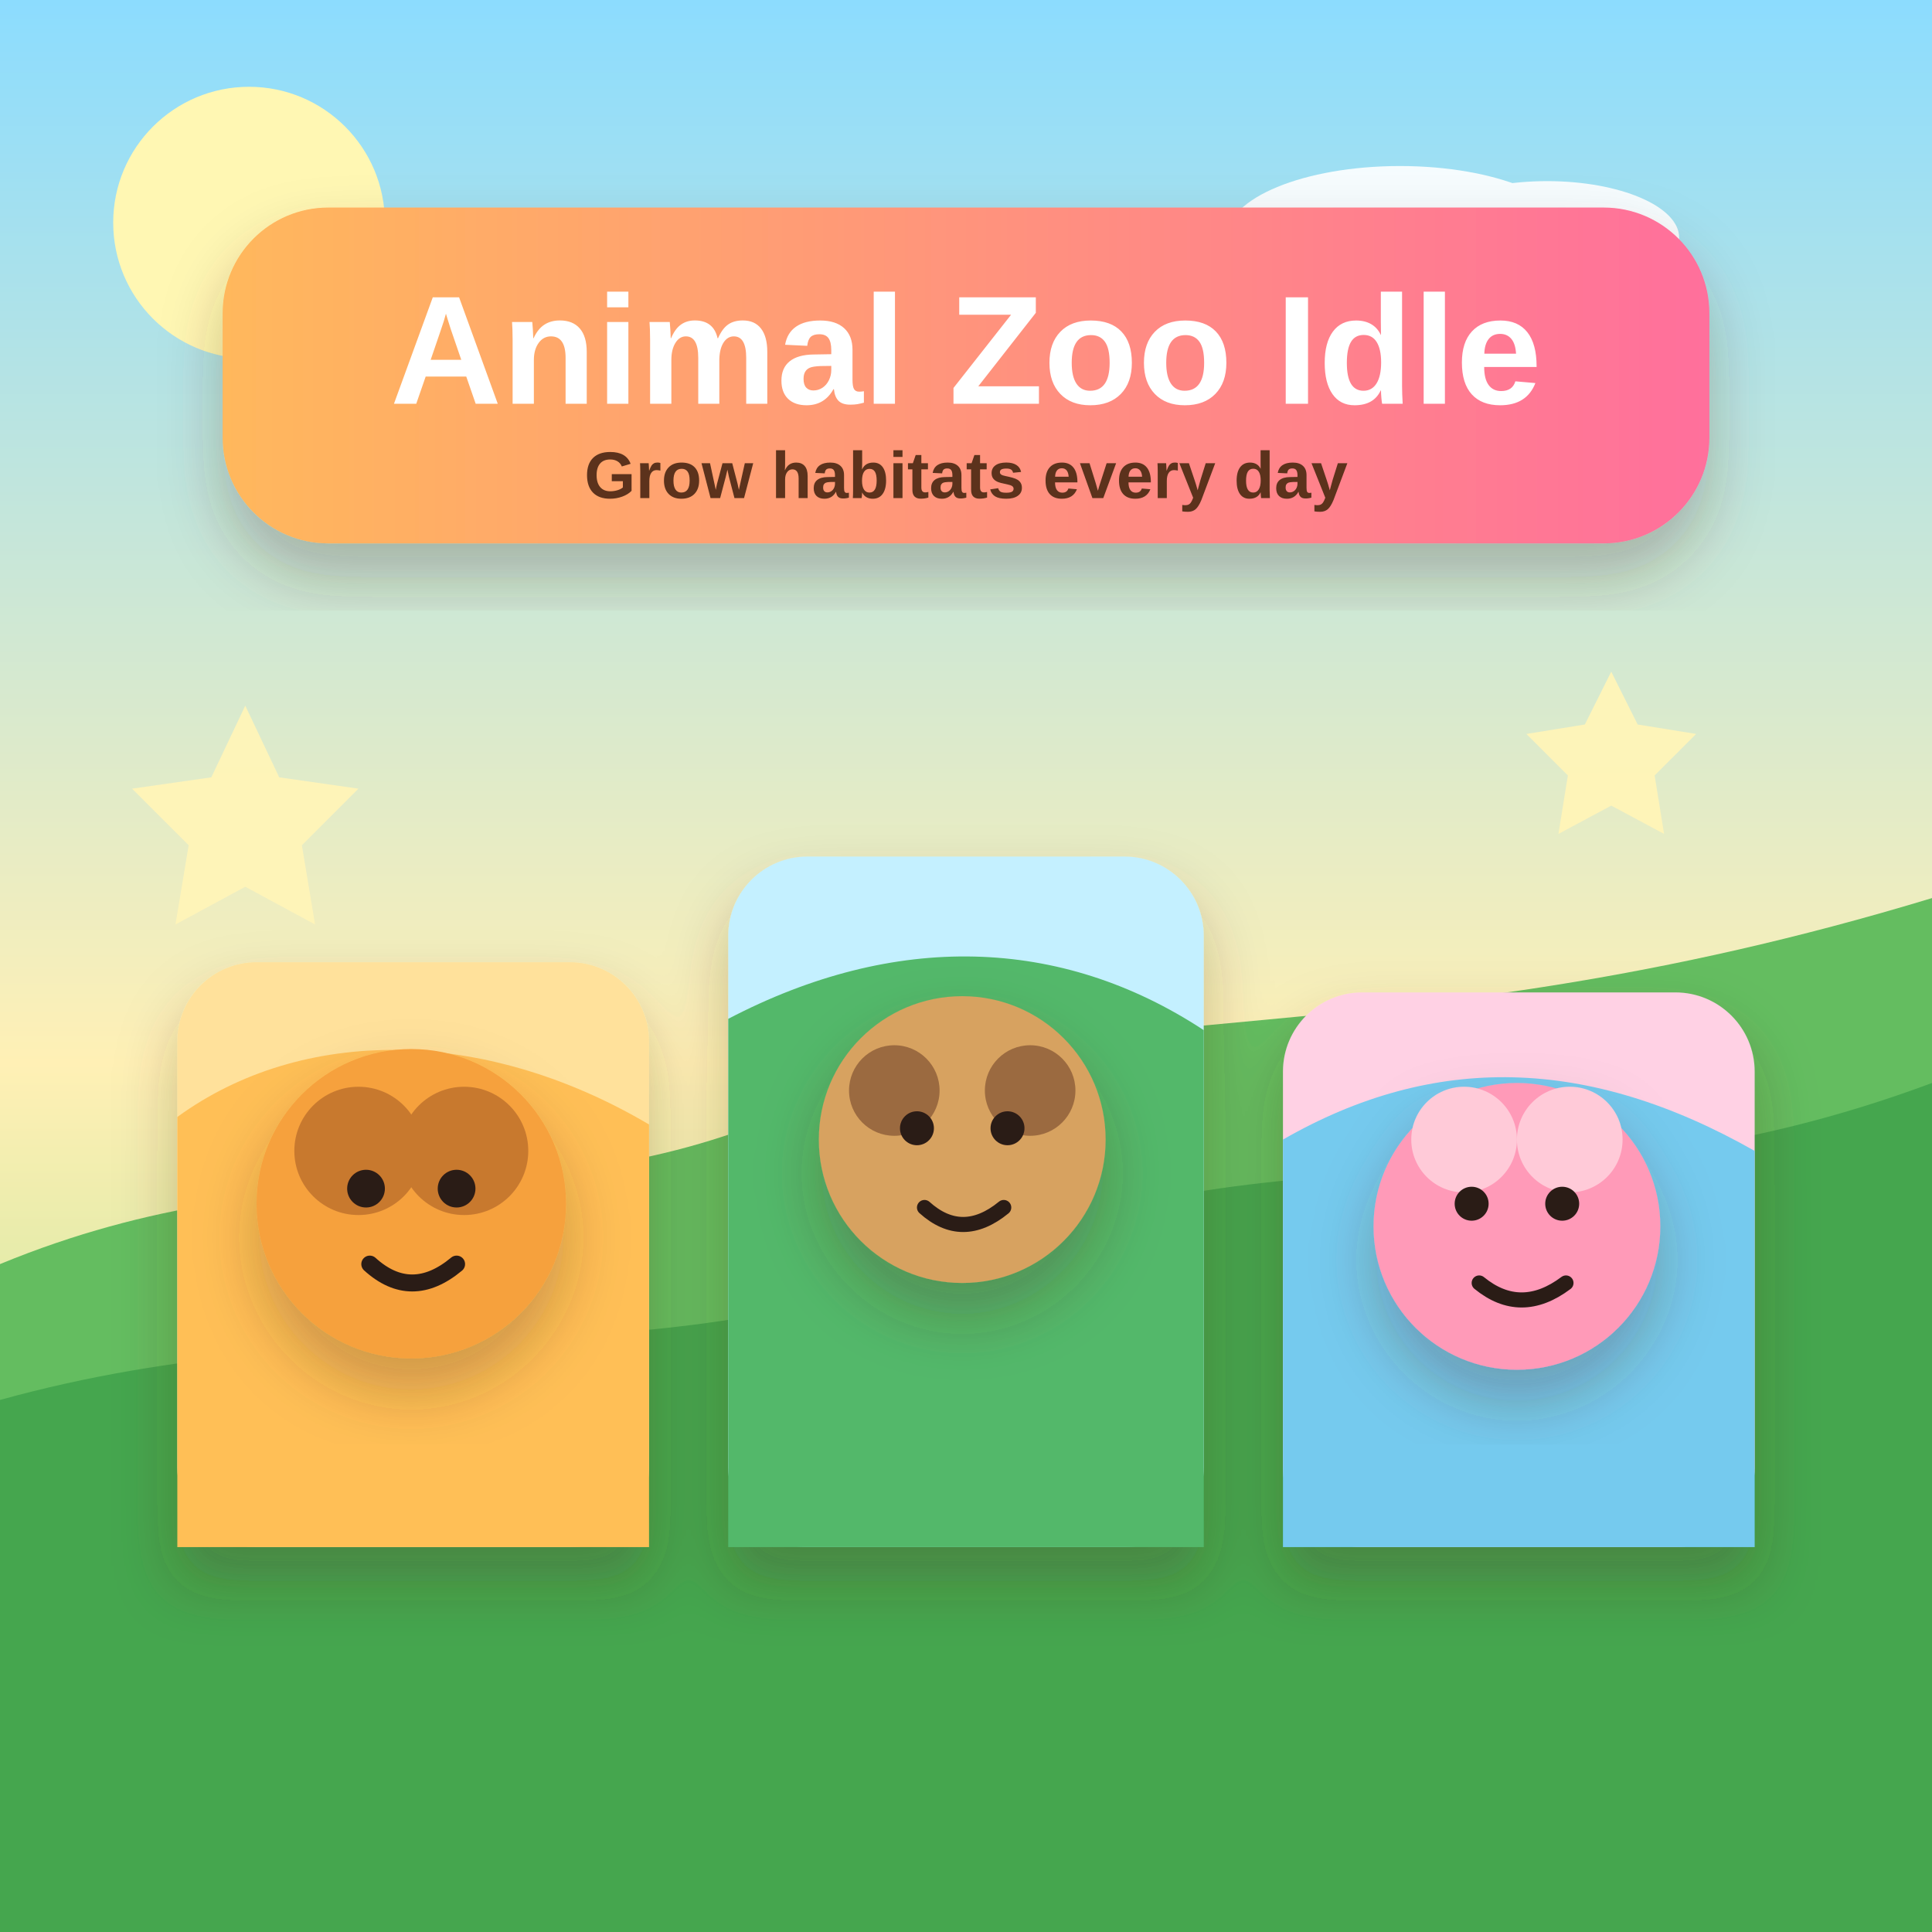
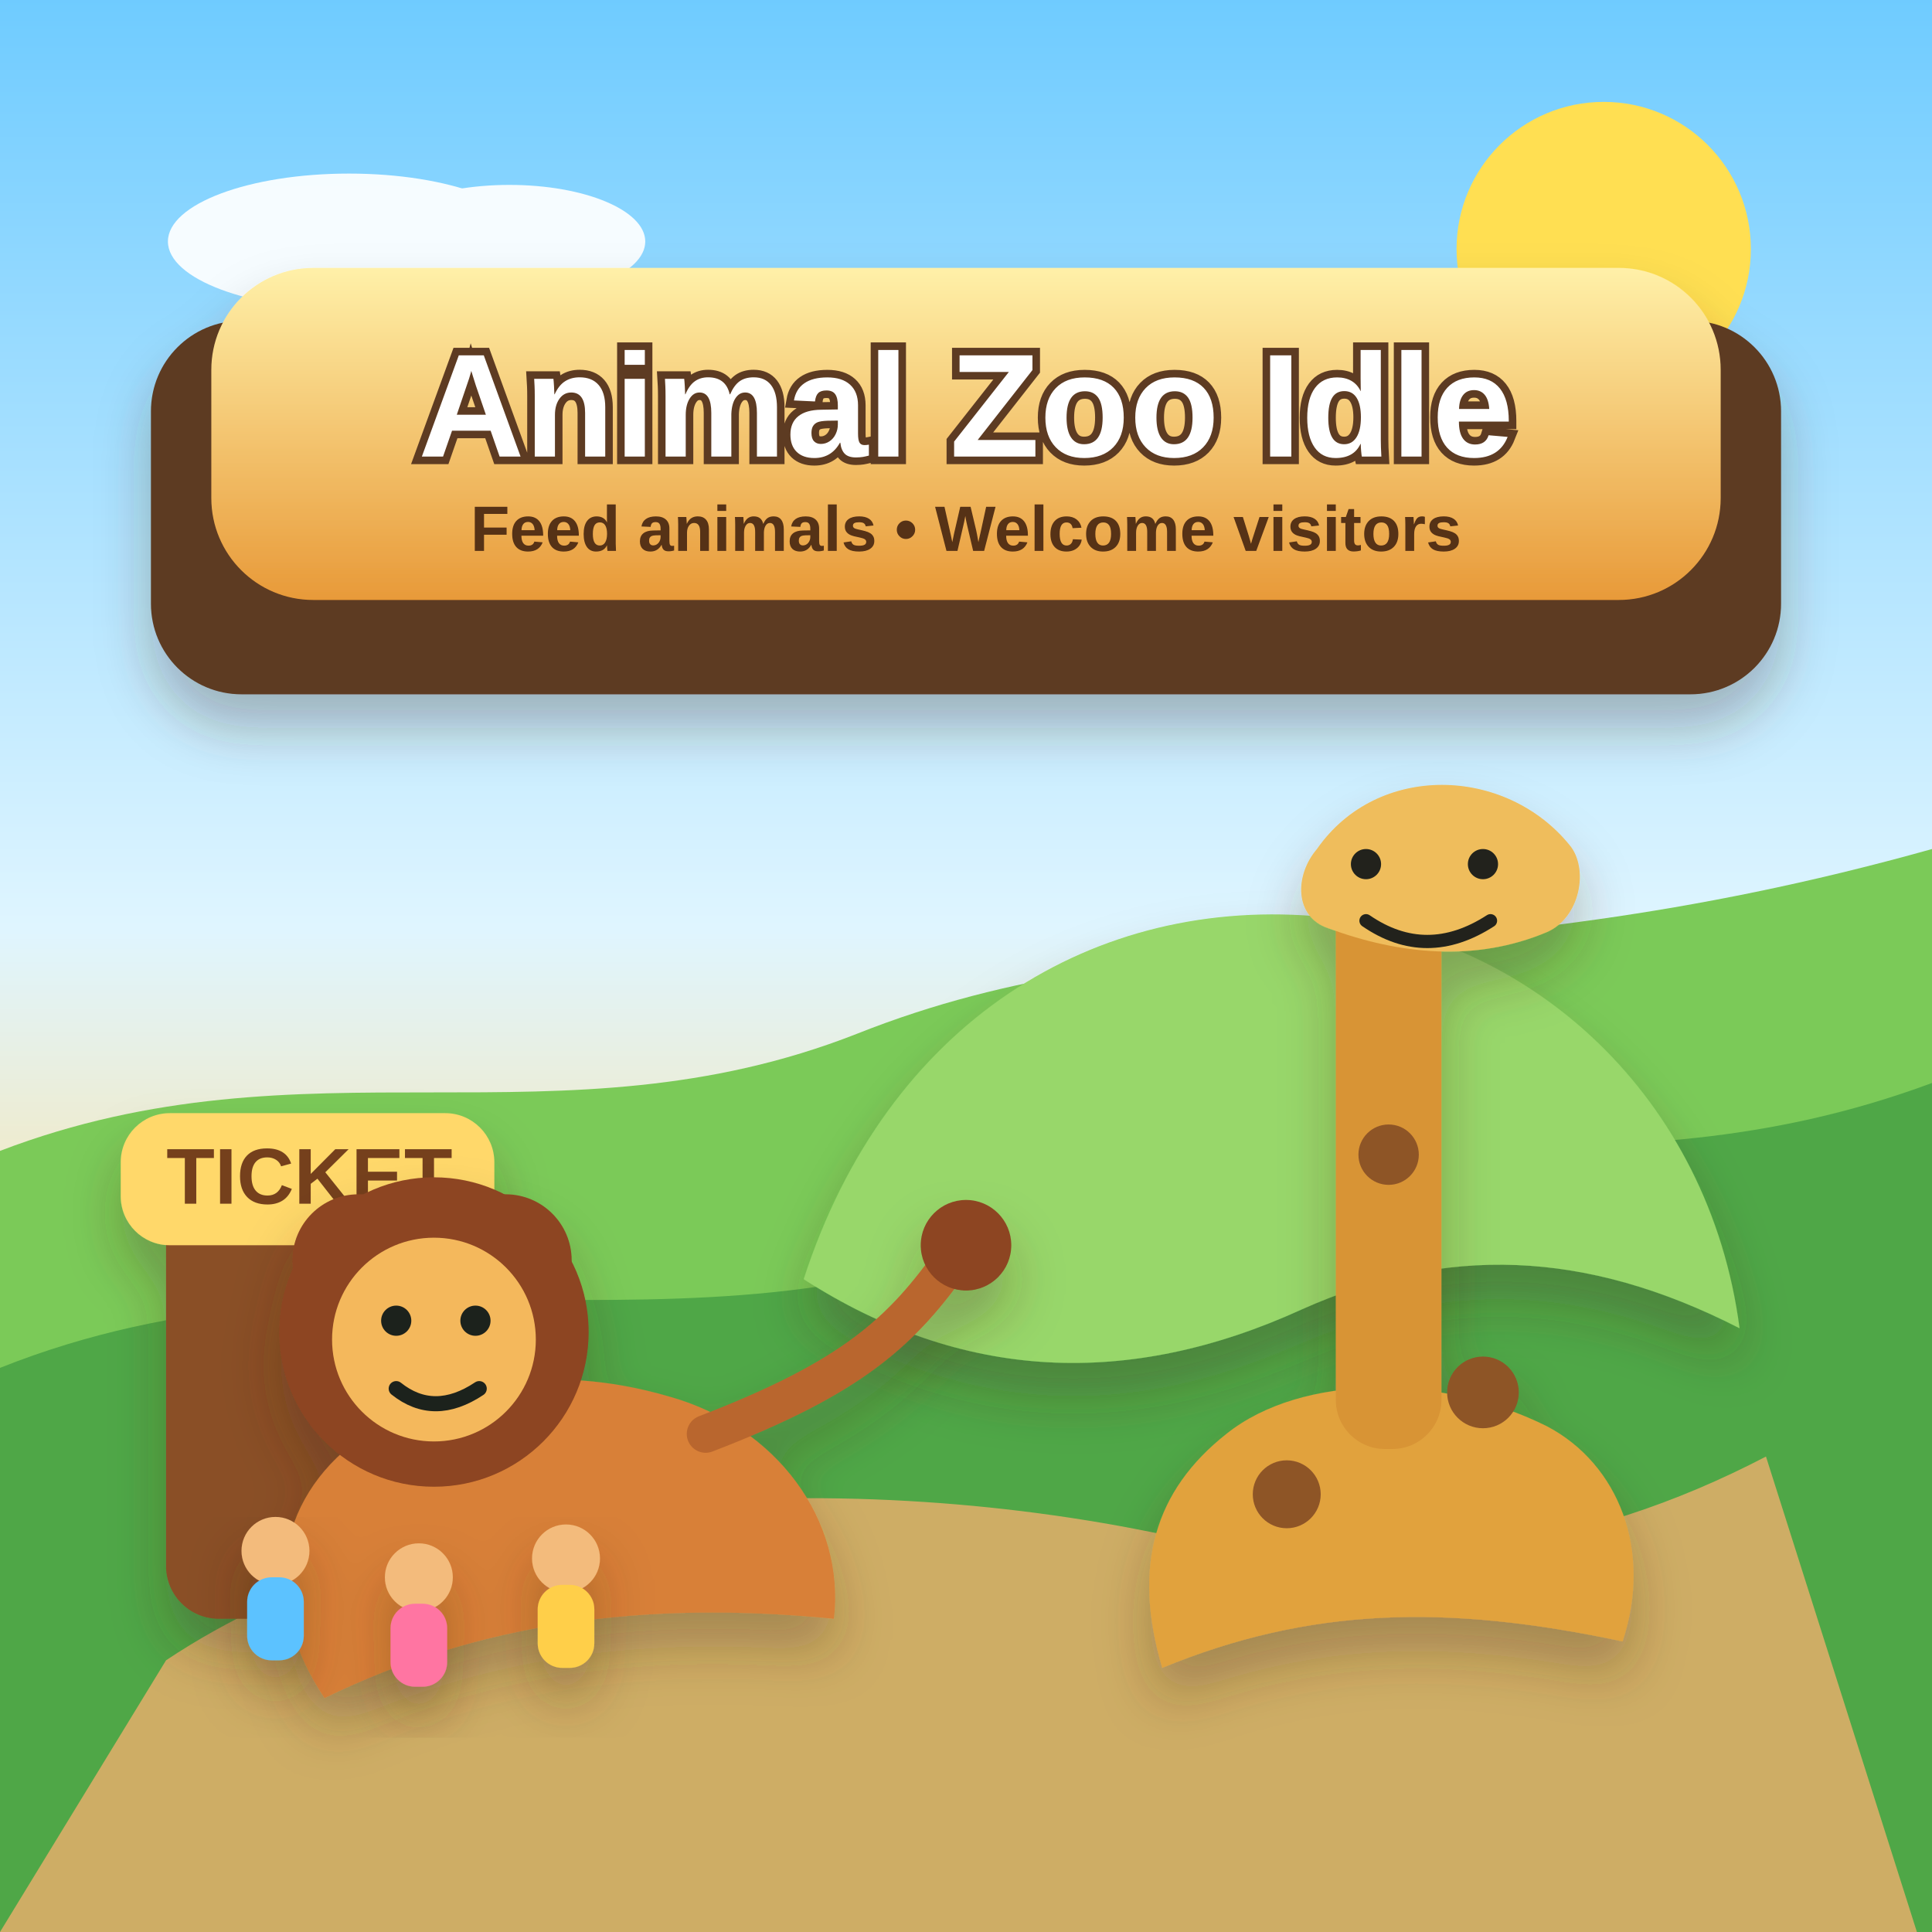
<svg xmlns="http://www.w3.org/2000/svg" viewBox="0 0 1024 1024">
  <defs>
    <linearGradient id="sky" x1="0" x2="0" y1="0" y2="1">
-       <stop offset="0" stop-color="#8bdcff" />
-       <stop offset=".55" stop-color="#fff0b5" />
-       <stop offset="1" stop-color="#91dc85" />
+       <stop offset="0" stop-color="#6ecbff" />
+       <stop offset=".48" stop-color="#dff5ff" />
+       <stop offset=".72" stop-color="#ffe19b" />
+       <stop offset="1" stop-color="#62b957" />
    </linearGradient>
-     <linearGradient id="sign" x1="0" x2="1">
-       <stop offset="0" stop-color="#ffb85c" />
-       <stop offset="1" stop-color="#ff6f9c" />
+     <linearGradient id="gold" x1="0" x2="0" y1="0" y2="1">
+       <stop offset="0" stop-color="#fff0a8" />
+       <stop offset="1" stop-color="#e89a39" />
    </linearGradient>
-     <filter id="shadow" x="-20%" y="-20%" width="140%" height="140%">
-       <feDropShadow dx="0" dy="18" stdDeviation="16" flood-color="#50311b" flood-opacity=".28" />
+     <filter id="shadow" x="-20%" y="-20%" width="140%" height="150%">
+       <feDropShadow dx="0" dy="18" stdDeviation="14" flood-color="#463016" flood-opacity=".3" />
    </filter>
  </defs>
  <rect width="1024" height="1024" fill="url(#sky)" />
-   <circle cx="132" cy="118" r="72" fill="#fff7b3" />
-   <g fill="#fff" opacity=".9">
-     <ellipse cx="742" cy="126" rx="92" ry="38" />
-     <ellipse cx="820" cy="126" rx="70" ry="30" />
-     <ellipse cx="208" cy="220" rx="88" ry="32" />
-     <ellipse cx="284" cy="222" rx="62" ry="26" />
+   <circle cx="850" cy="132" r="78" fill="#ffdf52" />
+   <g fill="#fff" opacity=".92">
+     <ellipse cx="185" cy="128" rx="96" ry="36" />
+     <ellipse cx="270" cy="128" rx="72" ry="30" />
+     <ellipse cx="570" cy="190" rx="92" ry="34" />
+     <ellipse cx="650" cy="190" rx="64" ry="26" />
  </g>
-   <path d="M0 670 C160 604 276 650 416 590 C574 522 734 564 1024 476 L1024 1024 L0 1024 Z" fill="#64bd60" />
-   <path d="M0 742 C188 690 340 734 504 668 C698 590 820 650 1024 574 L1024 1024 L0 1024 Z" fill="#45a64e" />
+   <path d="M0 610 C162 548 296 610 454 548 C620 482 760 524 1024 450 L1024 1024 L0 1024 Z" fill="#7bca58" />
+   <path d="M0 725 C188 650 366 728 542 652 C724 574 846 640 1024 574 L1024 1024 L0 1024 Z" fill="#4fa747" />
+   <path d="M88 880 C220 792 432 776 610 812 C738 838 840 822 936 772 L1016 1024 L0 1024 Z" fill="#dcae68" opacity=".9" />
  <g filter="url(#shadow)">
-     <rect x="118" y="110" width="788" height="178" rx="56" fill="url(#sign)" />
-     <text x="512" y="214" text-anchor="middle" font-family="Arial Rounded MT Bold, Arial, sans-serif" font-size="82" font-weight="900" fill="#fff">Animal Zoo Idle</text>
-     <text x="512" y="264" text-anchor="middle" font-family="Arial Rounded MT Bold, Arial, sans-serif" font-size="35" font-weight="900" fill="#5b321c">Grow habitats every day</text>
+     <path d="M128 170 h768 a48 48 0 0 1 48 48 v102 a48 48 0 0 1-48 48 H128 a48 48 0 0 1-48-48 V218 a48 48 0 0 1 48-48z" fill="#5d3a22" />
+     <rect x="112" y="142" width="800" height="176" rx="54" fill="url(#gold)" />
+     <text x="512" y="242" text-anchor="middle" font-family="Arial Rounded MT Bold, Arial, sans-serif" font-size="78" font-weight="900" fill="#fff" stroke="#5d3a22" stroke-width="8" paint-order="stroke">Animal Zoo Idle</text>
+     <text x="512" y="292" text-anchor="middle" font-family="Arial Rounded MT Bold, Arial, sans-serif" font-size="34" font-weight="900" fill="#563014">Feed animals • Welcome visitors</text>
  </g>
  <g filter="url(#shadow)">
-     <rect x="94" y="510" width="250" height="310" rx="42" fill="#ffe19b" />
-     <rect x="386" y="454" width="252" height="366" rx="42" fill="#c4f0ff" />
-     <rect x="680" y="526" width="250" height="294" rx="42" fill="#ffd1e4" />
-     <path d="M94 592 C160 544 256 544 344 596 L344 820 L94 820 Z" fill="#ffbf57" />
-     <path d="M386 540 C474 494 562 496 638 546 L638 820 L386 820 Z" fill="#52b86b" />
-     <path d="M680 604 C760 558 842 560 930 610 L930 820 L680 820 Z" fill="#75caee" />
+     <path d="M426 678 C470 542 580 474 702 486 C812 496 906 582 922 704 C840 662 766 660 690 694 C598 736 510 732 426 678z" fill="#98d76b" />
+     <rect x="88" y="628" width="150" height="230" rx="28" fill="#8a4f26" />
+     <rect x="64" y="590" width="198" height="70" rx="26" fill="#ffd86a" />
+     <text x="164" y="638" text-anchor="middle" font-family="Arial Rounded MT Bold, Arial, sans-serif" font-size="42" font-weight="900" fill="#74411e">TICKET</text>
  </g>
  <g filter="url(#shadow)">
-     <circle cx="218" cy="638" r="82" fill="#f6a13d" />
-     <circle cx="190" cy="610" r="34" fill="#c8792f" />
-     <circle cx="246" cy="610" r="34" fill="#c8792f" />
-     <circle cx="194" cy="630" r="10" fill="#2c1b18" />
-     <circle cx="242" cy="630" r="10" fill="#2c1b18" />
-     <path d="M196 670 Q218 690 242 670" fill="none" stroke="#2c1b18" stroke-width="9" stroke-linecap="round" />
-     <circle cx="510" cy="604" r="76" fill="#d7a260" />
-     <circle cx="474" cy="578" r="24" fill="#9b6a3f" />
-     <circle cx="546" cy="578" r="24" fill="#9b6a3f" />
-     <circle cx="486" cy="598" r="9" fill="#2c1b18" />
-     <circle cx="534" cy="598" r="9" fill="#2c1b18" />
-     <path d="M490 640 Q510 658 532 640" fill="none" stroke="#2c1b18" stroke-width="8" stroke-linecap="round" />
-     <circle cx="804" cy="650" r="76" fill="#ff9ab8" />
-     <circle cx="776" cy="604" r="28" fill="#ffcad8" />
-     <circle cx="832" cy="604" r="28" fill="#ffcad8" />
-     <circle cx="780" cy="638" r="9" fill="#2c1b18" />
-     <circle cx="828" cy="638" r="9" fill="#2c1b18" />
-     <path d="M784 680 Q806 698 830 680" fill="none" stroke="#2c1b18" stroke-width="8" stroke-linecap="round" />
+     <path d="M186 766 C232 732 292 722 354 740 C412 756 448 806 442 858 C342 848 254 860 172 900 C140 852 144 800 186 766z" fill="#d88037" />
+     <circle cx="230" cy="706" r="82" fill="#8d4521" />
+     <circle cx="190" cy="668" r="35" fill="#8d4521" />
+     <circle cx="268" cy="668" r="35" fill="#8d4521" />
+     <circle cx="230" cy="710" r="54" fill="#f4b85c" />
+     <circle cx="210" cy="700" r="8" fill="#1f221b" />
+     <circle cx="252" cy="700" r="8" fill="#1f221b" />
+     <path d="M210 736 Q230 752 254 736" fill="none" stroke="#1f221b" stroke-width="8" stroke-linecap="round" />
+     <path d="M374 760 C452 730 478 706 506 666" fill="none" stroke="#b9662d" stroke-width="20" stroke-linecap="round" />
+     <circle cx="512" cy="660" r="24" fill="#8d4521" />
  </g>
-   <g fill="#fff4b8" opacity=".95">
-     <path d="M130 374 l18 38 42 6-30 30 7 42-37-20-37 20 7-42-30-30 42-6z" />
-     <path d="M854 356 l14 28 31 5-22 22 5 31-28-15-28 15 5-31-22-22 31-5z" />
+   <g filter="url(#shadow)">
+     <path d="M650 760 C690 728 764 728 820 756 C858 776 876 822 860 870 C766 850 694 852 616 884 C600 830 612 790 650 760z" fill="#e1a23e" />
+     <rect x="708" y="462" width="56" height="306" rx="26" fill="#d89435" />
+     <path d="M698 450 C730 404 798 406 832 448 C842 460 838 486 820 494 C782 510 742 506 704 492 C686 486 686 464 698 450z" fill="#efbd5b" />
+     <circle cx="724" cy="458" r="8" fill="#20231c" />
+     <circle cx="786" cy="458" r="8" fill="#20231c" />
+     <path d="M724 488 Q756 510 790 488" fill="none" stroke="#20231c" stroke-width="7" stroke-linecap="round" />
+     <g fill="#8e5428">
+       <circle cx="682" cy="792" r="18" />
+       <circle cx="736" cy="612" r="16" />
+       <circle cx="786" cy="738" r="19" />
+     </g>
+   </g>
+   <g filter="url(#shadow)">
+     <g transform="translate(146 842)">
+       <circle cx="0" cy="-20" r="18" fill="#f3bb7c" />
+       <rect x="-15" y="-6" width="30" height="44" rx="13" fill="#5cc2ff" />
+     </g>
+     <g transform="translate(222 856)">
+       <circle cx="0" cy="-20" r="18" fill="#f3bb7c" />
+       <rect x="-15" y="-6" width="30" height="44" rx="13" fill="#ff75a2" />
+     </g>
+     <g transform="translate(300 846)">
+       <circle cx="0" cy="-20" r="18" fill="#f3bb7c" />
+       <rect x="-15" y="-6" width="30" height="44" rx="13" fill="#ffcf48" />
+     </g>
  </g>
</svg>
